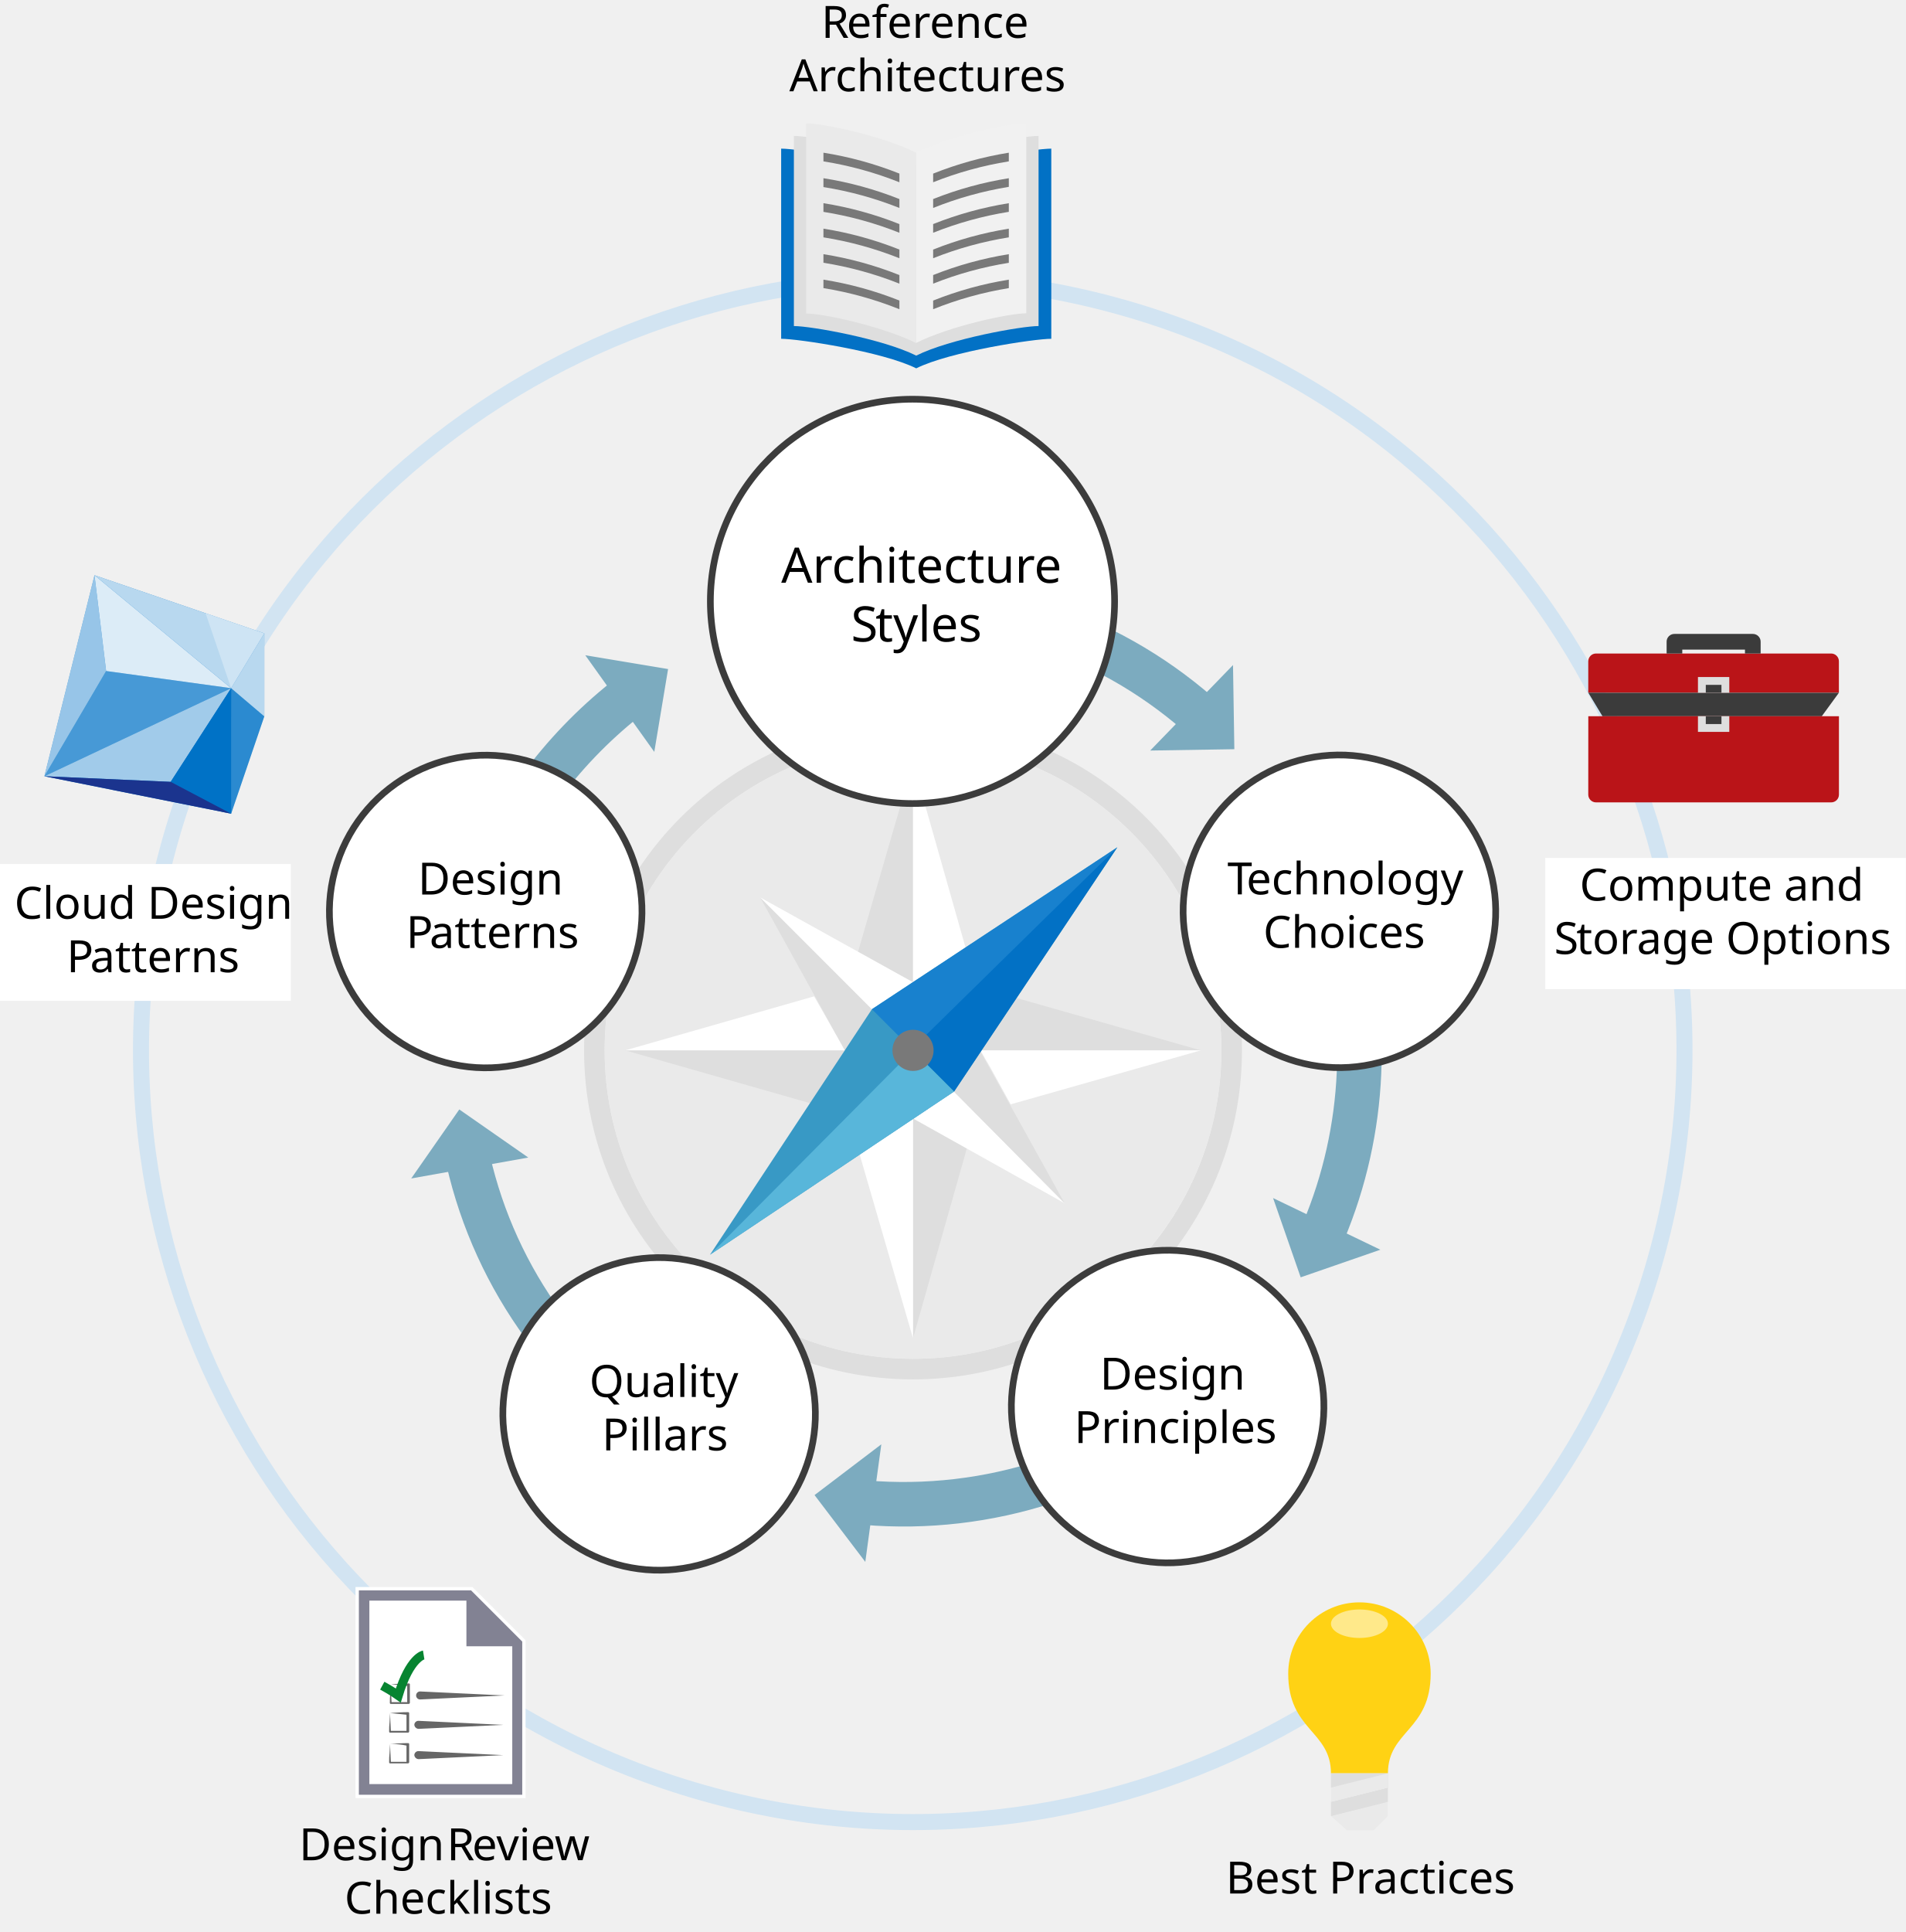
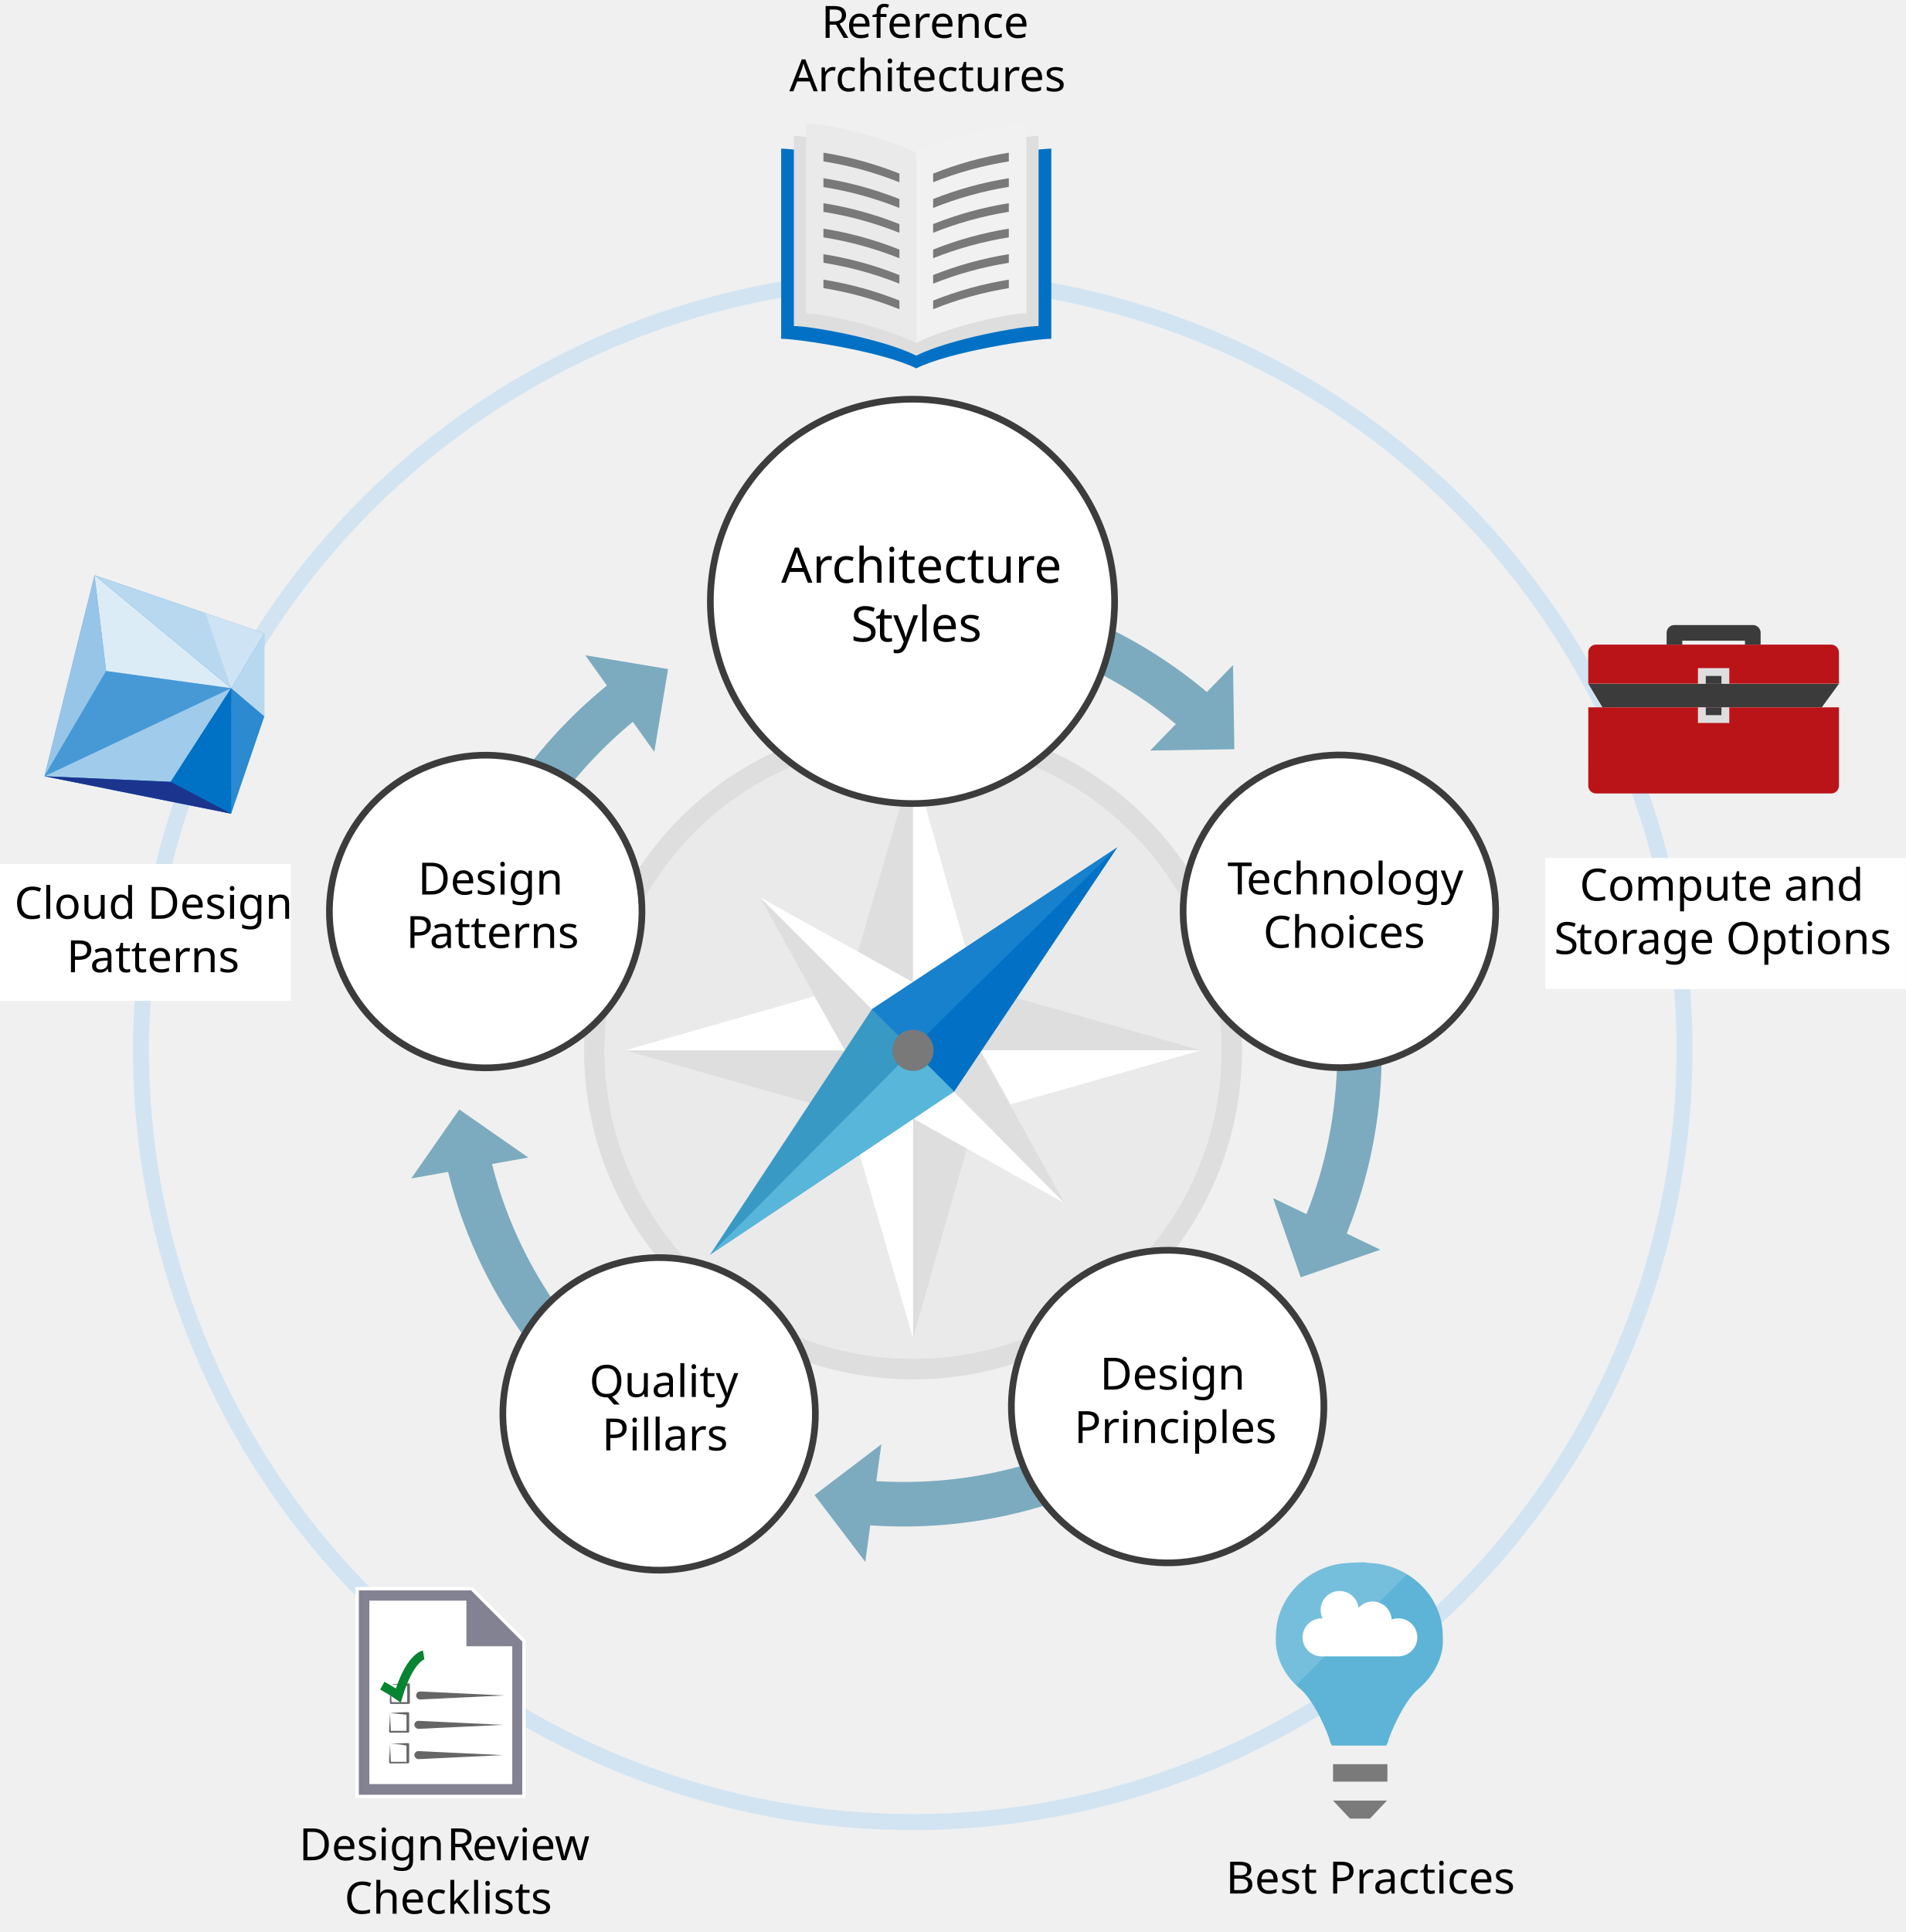
<svg xmlns="http://www.w3.org/2000/svg" id="svg4157" width="428.11" height="433.87" viewBox="0 0 428.11 433.87">
  <defs>
-     <style>.cls-1,.cls-19,.cls-2,.cls-21{fill:none;}.cls-1{stroke:#d2e4f2;stroke-width:3.6px;}.cls-1,.cls-13,.cls-2{stroke-linecap:round;}.cls-2{stroke:#7cabbf;stroke-width:10px;}.cls-3{fill:#7cabbf;}.cls-4{fill:#5da2d7;stroke:#5da2d7;}.cls-5{fill:#dedede;}.cls-6{fill:#eaeaea;}.cls-13,.cls-15,.cls-17,.cls-31,.cls-32,.cls-33,.cls-34,.cls-35,.cls-36,.cls-38,.cls-7{fill:#fff;}.cls-8{fill:#3899c5;}.cls-9{fill:#58b6da;}.cls-10{fill:#1881ce;}.cls-11{fill:#0271c5;}.cls-12{fill:#797979;}.cls-13{stroke:#3c3c3c;}.cls-13,.cls-17{stroke-width:1.5px;}.cls-14{fill:#ffd214;}.cls-15{opacity:0.5;}.cls-15,.cls-31,.cls-32,.cls-33,.cls-34,.cls-35,.cls-36,.cls-38{isolation:isolate;}.cls-16{fill:#f1f1f1;}.cls-17{stroke:#fff;stroke-miterlimit:3;}.cls-18{fill:#828293;}.cls-20{fill:#666;}.cls-21{stroke:#078431;stroke-miterlimit:10;stroke-width:2px;}.cls-22{font-size:10px;}.cls-22,.cls-24{font-family:SegoeUI, Segoe UI;}.cls-23{letter-spacing:-0.03em;}.cls-24{font-size:11px;}.cls-25{letter-spacing:-0.03em;}.cls-26{letter-spacing:-0.1em;}.cls-27{letter-spacing:-0.03em;}.cls-28{fill:#3b3b3b;}.cls-29{fill:#ba1418;}.cls-30{fill:#0072c6;}.cls-31{opacity:0.17;}.cls-32{opacity:0.72;}.cls-33{opacity:0.28;}.cls-34{opacity:0.86;}.cls-35{opacity:0.31;}.cls-36{opacity:0.63;}.cls-37{fill:#1b348e;}.cls-38{opacity:0.59;}</style>
+     <style>.cls-1,.cls-17,.cls-19,.cls-2{fill:none;}.cls-1{stroke:#d2e4f2;stroke-width:3.6px;}.cls-1,.cls-13,.cls-2{stroke-linecap:round;}.cls-2{stroke:#7cabbf;stroke-width:10px;}.cls-3{fill:#7cabbf;}.cls-4{fill:#5da2d7;stroke:#5da2d7;}.cls-5{fill:#dedede;}.cls-6{fill:#eaeaea;}.cls-13,.cls-15,.cls-29,.cls-30,.cls-31,.cls-32,.cls-33,.cls-34,.cls-36,.cls-7{fill:#fff;}.cls-8{fill:#3899c5;}.cls-9{fill:#58b6da;}.cls-10{fill:#1881ce;}.cls-11{fill:#0271c5;}.cls-12{fill:#797979;}.cls-13{stroke:#3c3c3c;}.cls-13,.cls-15{stroke-width:1.5px;}.cls-14{fill:#f1f1f1;}.cls-15{stroke:#fff;stroke-miterlimit:3;}.cls-16{fill:#828293;}.cls-18{fill:#666;}.cls-19{stroke:#078431;stroke-miterlimit:10;stroke-width:2px;}.cls-20{font-size:10px;}.cls-20,.cls-22{font-family:SegoeUI, Segoe UI;}.cls-21{letter-spacing:-0.03em;}.cls-22{font-size:11px;}.cls-23{letter-spacing:-0.03em;}.cls-24{letter-spacing:-0.1em;}.cls-25{letter-spacing:-0.03em;}.cls-26{fill:#3b3b3b;}.cls-27{fill:#ba1418;}.cls-28{fill:#0072c6;}.cls-29{opacity:0.17;}.cls-29,.cls-30,.cls-31,.cls-32,.cls-33,.cls-34,.cls-36{isolation:isolate;}.cls-30{opacity:0.72;}.cls-31{opacity:0.28;}.cls-32{opacity:0.86;}.cls-33{opacity:0.31;}.cls-34{opacity:0.63;}.cls-35{fill:#1b348e;}.cls-36{opacity:0.59;}.cls-37{fill:#5db4d7;}.cls-38{fill:#7a7a7a;}.cls-39{opacity:0.15;}</style>
  </defs>
  <circle id="circle5592" class="cls-1" cx="215.41" cy="246.12" r="173.31" transform="translate(-95.61 364.64) rotate(-72)" />
  <g id="circle5592-2" data-name="circle5592">
    <path class="cls-2" d="M310.76,215a103.45,103.45,0,0,1-3.1,71.9" transform="translate(-10.39 -10.3)" />
    <polygon class="cls-3" points="310.07 280.65 285.97 269.05 292.17 286.85 310.07 280.65" />
  </g>
  <g id="circle5592-3" data-name="circle5592">
    <path class="cls-2" d="M274.06,328.45a100.87,100.87,0,0,1-28.7,14.6,103.34,103.34,0,0,1-40.6,4.7" transform="translate(-10.39 -10.3)" />
    <polygon class="cls-3" points="194.37 350.75 197.97 324.35 182.97 335.75 194.37 350.75" />
  </g>
  <g id="circle5592-4" data-name="circle5592">
    <path class="cls-2" d="M155.26,330.85a102.32,102.32,0,0,1-22.7-22.8,101,101,0,0,1-17-37.2" transform="translate(-10.39 -10.3)" />
    <polygon class="cls-3" points="92.37 264.65 118.67 259.95 103.17 249.15 92.37 264.65" />
  </g>
  <g id="circle5592-5" data-name="circle5592">
    <path class="cls-2" d="M212.06,145.35a101.13,101.13,0,0,1,31.8,5.1,102.25,102.25,0,0,1,35.6,20.1" transform="translate(-10.39 -10.3)" />
    <polygon class="cls-3" points="276.97 149.35 258.37 168.55 277.27 168.25 276.97 149.35" />
  </g>
  <g id="circle5592-6" data-name="circle5592">
    <path class="cls-2" d="M116.86,216.15a103.21,103.21,0,0,1,14.6-28.6,104.58,104.58,0,0,1,19.5-20.3" transform="translate(-10.39 -10.3)" />
    <polygon class="cls-3" points="131.47 147.15 146.97 168.85 150.07 150.25 131.47 147.15" />
  </g>
  <path id="path4809" class="cls-4" d="M196.76,259.05" transform="translate(-10.39 -10.3)" />
  <g id="g4320">
    <path id="path9" class="cls-5" d="M215.48,172.29a73.89,73.89,0,1,0,73.89,73.89A73.66,73.66,0,0,0,215.48,172.29Zm0,143.15a69.27,69.27,0,1,1,69.27-69.27A69.1,69.1,0,0,1,215.48,315.44Z" transform="translate(-10.39 -10.3)" />
    <circle id="circle11" class="cls-6" cx="205.09" cy="235.88" r="69.27" />
    <polygon id="polygon13" class="cls-5" points="205.09 171.23 192.68 213.94 192.68 213.94 201.05 218.56 205.09 220.58 205.09 217.41 205.09 171.23" />
    <polygon id="polygon15" class="cls-5" points="208.84 253.19 205.38 251.17 205.09 251.17 205.09 251.46 205.09 254.35 205.09 300.53 217.21 257.81 208.84 253.19" />
    <polygon id="polygon17" class="cls-7" points="205.09 171.23 217.21 213.94 217.21 213.94 208.84 218.56 205.09 220.58 205.09 217.41 205.09 171.23" />
    <polygon id="polygon19" class="cls-7" points="201.05 253.19 204.51 251.17 205.09 251.17 205.09 251.46 205.09 254.35 205.09 300.53 192.68 257.81 201.05 253.19" />
    <polygon id="polygon21" class="cls-5" points="140.44 235.88 182.87 248 182.87 248 187.49 239.63 189.79 235.88 186.62 235.88 140.44 235.88" />
    <polygon id="polygon23" class="cls-5" points="222.41 231.84 220.39 235.59 220.1 235.88 220.68 235.88 223.56 235.88 269.74 235.88 227.03 223.75 222.41 231.84" />
    <polygon id="polygon25" class="cls-7" points="140.44 235.88 182.87 223.75 182.87 223.75 187.49 231.84 189.79 235.88 186.62 235.88 140.44 235.88" />
    <polygon id="polygon27" class="cls-7" points="222.41 239.63 220.39 236.17 220.1 235.88 220.68 235.88 223.56 235.88 269.74 235.88 227.03 248 222.41 239.63" />
    <polygon id="polygon29" class="cls-5" points="189.79 235.88 189.79 235.88 205.09 235.88 170.75 201.53 170.75 201.53 189.79 235.88" />
    <polygon id="polygon31" class="cls-7" points="189.79 235.88 189.79 235.88 205.09 235.88 170.75 270.22 170.75 270.22 189.79 235.88" />
    <polygon id="polygon33" class="cls-5" points="205.09 251.17 205.09 250.88 205.09 235.88 170.75 270.22 170.75 270.22 205.09 251.17" />
    <polygon id="polygon35" class="cls-7" points="205.09 251.17 205.09 250.88 205.09 235.88 239.15 270.22 239.15 270.22 205.09 251.17" />
    <polygon id="polygon37" class="cls-5" points="220.1 235.88 220.1 235.88 205.09 235.88 239.15 270.22 239.15 270.22 220.1 235.88" />
    <polygon id="polygon39" class="cls-7" points="220.1 235.88 220.1 235.88 205.09 235.88 239.15 201.53 239.15 201.53 220.1 235.88" />
    <polygon id="polygon41" class="cls-5" points="205.09 220.58 205.09 220.87 205.09 235.88 239.15 201.53 239.15 201.53 205.09 220.58" />
    <polygon id="polygon43" class="cls-7" points="205.09 220.58 205.09 220.87 205.09 235.88 170.75 201.53 170.75 201.53 205.09 220.58" />
    <polygon id="polygon45" class="cls-8" points="159.49 281.77 214.33 245.11 250.98 190.28 195.86 226.64 195.86 226.64 159.49 281.77" />
    <polygon id="polygon47" class="cls-9" points="159.49 281.77 214.33 245.11 205.09 235.88 159.49 281.77" />
    <polygon id="polygon49" class="cls-10" points="250.98 190.28 195.86 226.64 205.09 235.88 250.98 190.28" />
    <polygon id="polygon51" class="cls-11" points="250.98 190.28 214.33 245.11 204.8 235.59 250.98 190.28" />
    <circle id="circle53" class="cls-12" cx="205.09" cy="235.88" r="4.62" />
  </g>
  <circle id="circle5309" class="cls-13" cx="311.26" cy="214.96" r="35.1" transform="translate(-61.58 96.4) rotate(-18)" />
  <path id="path5173" class="cls-4" d="M58.46,190.65" transform="translate(-10.39 -10.3)" />
  <path id="path5185" class="cls-4" d="M208.06,167.35" transform="translate(-10.39 -10.3)" />
  <circle id="path4715" class="cls-13" cx="204.97" cy="135.05" r="45.4" />
  <circle id="circle4731" class="cls-13" cx="119.49" cy="215" r="35.1" transform="translate(-132.3 251.9) rotate(-72)" />
  <circle id="circle4743" class="cls-13" cx="158.45" cy="327.82" r="35.1" transform="translate(-210.29 253.02) rotate(-54)" />
  <circle id="circle4749" class="cls-13" cx="272.68" cy="326.16" r="35.1" transform="translate(-150.03 212.28) rotate(-36)" />
-   <g id="g5172">
-     <path id="svg_1-0" data-name="svg 1-0" class="cls-14" d="M315.76,370.14a16,16,0,0,0-16,16c0,12.8,9.6,12.8,9.6,22.4h12.8c0-9.6,9.6-9.6,9.6-22.4A16,16,0,0,0,315.76,370.14Z" transform="translate(-10.39 -10.3)" />
-     <polygon id="svg_2-3" data-name="svg 2-3" class="cls-6" points="311.77 407.84 298.97 407.84 298.97 407.84 302.57 411.04 308.57 411.04 311.77 407.84" />
-     <rect id="svg_3-7" data-name="svg 3-7" class="cls-6" x="298.97" y="404.64" width="12.8" height="3.2" />
-     <polygon id="svg_4-1" data-name="svg 4-1" class="cls-5" points="311.77 401.44 298.97 404.64 298.97 404.64 298.97 407.84 311.77 404.64 311.77 401.44" />
-     <rect id="svg_5-5" data-name="svg 5-5" class="cls-5" x="298.97" y="398.24" width="12.8" height="3.2" />
-     <polygon id="svg_6-37" data-name="svg 6-37" class="cls-6" points="311.77 398.24 298.97 401.44 298.97 401.44 298.97 404.64 311.77 401.44 311.77 398.24" />
-     <ellipse id="svg_7-15" data-name="svg 7-15" class="cls-15" cx="305.37" cy="364.64" rx="6.4" ry="3.2" />
-   </g>
  <path class="cls-11" d="M216.2,50.32c-7.56-3.78-26.56-6.64-30.34-6.64v42.7c3.78,0,22.78,2.86,30.34,6.64,7.56-3.78,26.56-6.64,30.34-6.64V43.68C242.76,43.68,223.75,46.54,216.2,50.32Z" transform="translate(-10.39 -10.3)" />
  <path class="cls-5" d="M216.2,47.46c-7.56-3.78-23.7-6.64-27.48-6.64v42.7c3.78,0,19.92,2.86,27.48,6.64h0c7.56-3.78,23.7-6.64,27.48-6.64V40.82C239.9,40.82,223.75,43.68,216.2,47.46Z" transform="translate(-10.39 -10.3)" />
-   <path class="cls-16" d="M216.2,44.59V87.3c7.56-3.78,20.84-6.64,24.73-6.64V38C237,38,223.75,40.82,216.2,44.59Z" transform="translate(-10.39 -10.3)" />
+   <path class="cls-14" d="M216.2,44.59V87.3c7.56-3.78,20.84-6.64,24.73-6.64V38C237,38,223.75,40.82,216.2,44.59Z" transform="translate(-10.39 -10.3)" />
  <path class="cls-6" d="M191.47,38v42.7c3.78,0,17.06,2.86,24.73,6.64V44.59C208.64,40.82,195.36,38,191.47,38Z" transform="translate(-10.39 -10.3)" />
  <path class="cls-12" d="M212.42,51.23a80.18,80.18,0,0,0-17.06-4.69V44.59a80.18,80.18,0,0,1,17.06,4.69Z" transform="translate(-10.39 -10.3)" />
  <path class="cls-12" d="M212.42,57a80.18,80.18,0,0,0-17.06-4.69V50.32A80.18,80.18,0,0,1,212.42,55Z" transform="translate(-10.39 -10.3)" />
  <path class="cls-12" d="M212.42,62.57a80.18,80.18,0,0,0-17.06-4.69V55.93a80.18,80.18,0,0,1,17.06,4.69Z" transform="translate(-10.39 -10.3)" />
  <path class="cls-12" d="M212.42,68.29a80.18,80.18,0,0,0-17.06-4.69V61.65a80.18,80.18,0,0,1,17.06,4.69Z" transform="translate(-10.39 -10.3)" />
  <path class="cls-12" d="M212.42,74a80.18,80.18,0,0,0-17.06-4.69V67.38a80.18,80.18,0,0,1,17.06,4.69Z" transform="translate(-10.39 -10.3)" />
  <path class="cls-12" d="M212.42,79.74A80.18,80.18,0,0,0,195.36,75V73.1a80.18,80.18,0,0,1,17.06,4.69Z" transform="translate(-10.39 -10.3)" />
  <path class="cls-12" d="M220,51.23A80.18,80.18,0,0,1,237,46.54V44.59A80.18,80.18,0,0,0,220,49.29Z" transform="translate(-10.39 -10.3)" />
  <path class="cls-12" d="M220,57A80.18,80.18,0,0,1,237,52.26V50.32A80.18,80.18,0,0,0,220,55Z" transform="translate(-10.39 -10.3)" />
  <path class="cls-12" d="M220,62.57A80.18,80.18,0,0,1,237,57.87V55.93A80.18,80.18,0,0,0,220,60.62Z" transform="translate(-10.39 -10.3)" />
  <path class="cls-12" d="M220,68.29A80.18,80.18,0,0,1,237,63.6V61.65A80.18,80.18,0,0,0,220,66.35Z" transform="translate(-10.39 -10.3)" />
  <path class="cls-12" d="M220,74A80.18,80.18,0,0,1,237,69.32V67.38A80.18,80.18,0,0,0,220,72.07Z" transform="translate(-10.39 -10.3)" />
  <path class="cls-12" d="M220,79.74A80.18,80.18,0,0,1,237,75V73.1A80.18,80.18,0,0,0,220,77.8Z" transform="translate(-10.39 -10.3)" />
  <path class="cls-1" d="M215.36,350.55" transform="translate(-10.39 -10.3)" />
  <g id="shape62-3">
-     <path id="path3361" class="cls-17" d="M116.16,367.45H91v45.9h36.7v-34.4l-11.5-11.5Z" transform="translate(-10.39 -10.3)" />
+     <path id="path3361" class="cls-15" d="M116.16,367.45H91v45.9h36.7v-34.4l-11.5-11.5Z" transform="translate(-10.39 -10.3)" />
  </g>
  <path id="path3366" class="cls-7" d="M116.16,367.45H91v45.9h36.7v-34.4l-11.5-11.5Z" transform="translate(-10.39 -10.3)" />
-   <path id="path3371" class="cls-18" d="M116.16,367.45H91v45.9h36.7v-34.4l-11.5-11.5Zm9.2,43.5h-32v-41.2h21.8V380h10.3v30.9Z" transform="translate(-10.39 -10.3)" />
+   <path id="path3371" class="cls-16" d="M116.16,367.45H91v45.9h36.7v-34.4l-11.5-11.5Zm9.2,43.5h-32v-41.2h21.8V380h10.3v30.9Z" transform="translate(-10.39 -10.3)" />
  <g id="shape69-17">
-     <rect id="rect3396" class="cls-19" x="80.57" y="357.15" width="36.7" height="45.8" />
+     <rect id="rect3396" class="cls-17" x="80.57" y="357.15" width="36.7" height="45.8" />
  </g>
  <g id="rect3406">
    <rect class="cls-7" x="87.77" y="378.25" width="4.1" height="4.2" />
-     <path class="cls-20" d="M98.16,388.55c1.3-.1,2.6-.2,4.1-.2a.22.22,0,0,1,.2.2h0v4.1a.27.27,0,0,1-.3.3h-4a.22.22,0,0,1-.2-.2,17,17,0,0,1,.1-2.2Zm0,0,.1,2.2c0,.7.1,1.4.1,2l-.2-.2h4l-.3.3v-4.1l.2.2C101,388.75,99.56,388.65,98.16,388.55Z" transform="translate(-10.39 -10.3)" />
+     <path class="cls-18" d="M98.16,388.55c1.3-.1,2.6-.2,4.1-.2a.22.22,0,0,1,.2.2h0v4.1a.27.27,0,0,1-.3.3h-4a.22.22,0,0,1-.2-.2,17,17,0,0,1,.1-2.2Zm0,0,.1,2.2c0,.7.1,1.4.1,2l-.2-.2h4l-.3.3v-4.1l.2.2C101,388.75,99.56,388.65,98.16,388.55Z" transform="translate(-10.39 -10.3)" />
  </g>
-   <path class="cls-20" d="M104.76,390.15l19,.9-19,.9a.9.9,0,1,1,0-1.8Z" transform="translate(-10.39 -10.3)" />
-   <path class="cls-21" d="M96.26,388.85s2.2,1.2,3.6,2.2c2.6-8.6,5.7-9.1,5.7-9.1" transform="translate(-10.39 -10.3)" />
+   <path class="cls-18" d="M104.76,390.15l19,.9-19,.9a.9.9,0,1,1,0-1.8Z" transform="translate(-10.39 -10.3)" />
+   <path class="cls-19" d="M96.26,388.85s2.2,1.2,3.6,2.2c2.6-8.6,5.7-9.1,5.7-9.1" transform="translate(-10.39 -10.3)" />
  <g id="rect3406-2" data-name="rect3406">
    <rect class="cls-7" x="87.57" y="384.75" width="4.1" height="4.2" />
-     <path class="cls-20" d="M98,395c1.3-.1,2.6-.2,4.1-.2a.22.22,0,0,1,.2.2h0v4.1a.27.27,0,0,1-.3.3H98a.22.22,0,0,1-.2-.2,17,17,0,0,1,.1-2.2Zm0,0,.1,2.2c0,.7.1,1.4.1,2L98,399h4l-.3.3v-4.1l.2.2C100.66,395.25,99.36,395.15,98,395Z" transform="translate(-10.39 -10.3)" />
+     <path class="cls-18" d="M98,395c1.3-.1,2.6-.2,4.1-.2a.22.22,0,0,1,.2.2h0v4.1a.27.27,0,0,1-.3.3H98a.22.22,0,0,1-.2-.2,17,17,0,0,1,.1-2.2Zm0,0,.1,2.2c0,.7.1,1.4.1,2L98,399h4l-.3.3v-4.1l.2.2C100.66,395.25,99.36,395.15,98,395Z" transform="translate(-10.39 -10.3)" />
  </g>
-   <path class="cls-20" d="M104.46,396.75l19,.9-19,.9a1,1,0,0,1-1-.9.92.92,0,0,1,1-.9Z" transform="translate(-10.39 -10.3)" />
+   <path class="cls-18" d="M104.46,396.75l19,.9-19,.9a1,1,0,0,1-1-.9.92.92,0,0,1,1-.9Z" transform="translate(-10.39 -10.3)" />
  <g id="rect3406-3" data-name="rect3406">
    <rect class="cls-7" x="87.57" y="391.65" width="4.1" height="4.2" />
-     <path class="cls-20" d="M98,401.95c1.3-.1,2.6-.2,4.1-.2a.22.22,0,0,1,.2.2h0V406a.27.27,0,0,1-.3.3H98a.22.22,0,0,1-.2-.2,17,17,0,0,1,.1-2.2Zm0,0,.1,2.2c0,.7.1,1.4.1,2l-.2-.2h4l-.3.3v-4.1l.2.2A16.11,16.11,0,0,0,98,401.95Z" transform="translate(-10.39 -10.3)" />
+     <path class="cls-18" d="M98,401.95c1.3-.1,2.6-.2,4.1-.2a.22.22,0,0,1,.2.2h0V406a.27.27,0,0,1-.3.3H98a.22.22,0,0,1-.2-.2,17,17,0,0,1,.1-2.2Zm0,0,.1,2.2c0,.7.1,1.4.1,2l-.2-.2h4l-.3.3v-4.1l.2.2A16.11,16.11,0,0,0,98,401.95Z" transform="translate(-10.39 -10.3)" />
  </g>
-   <path class="cls-20" d="M104.46,403.55l19,.9-19,.9a1,1,0,0,1-1-.9.92.92,0,0,1,1-.9Z" transform="translate(-10.39 -10.3)" />
-   <text class="cls-22" transform="translate(184.49 8.5)">
-     <tspan class="cls-23">R</tspan>
+   <path class="cls-18" d="M104.46,403.55l19,.9-19,.9a1,1,0,0,1-1-.9.92.92,0,0,1,1-.9Z" transform="translate(-10.39 -10.3)" />
+   <text class="cls-20" transform="translate(184.49 8.5)">
+     <tspan class="cls-21">R</tspan>
    <tspan x="5.69" y="0">eference</tspan>
    <tspan x="-7.18" y="12">Architectures</tspan>
  </text>
-   <text class="cls-24" transform="translate(175.48 130.87)">Architecture<tspan class="cls-25" x="15.68" y="13.2">S</tspan>
+   <text class="cls-22" transform="translate(175.48 130.87)">Architecture<tspan class="cls-23" x="15.68" y="13.2">S</tspan>
    <tspan x="21.17" y="13.2">tyles</tspan>
  </text>
-   <text class="cls-22" transform="translate(275.72 200.85)">
-     <tspan class="cls-26">T</tspan>
+   <text class="cls-20" transform="translate(275.72 200.85)">
+     <tspan class="cls-24">T</tspan>
    <tspan x="4.26" y="0">echnology</tspan>
    <tspan x="8.04" y="12">Choices</tspan>
  </text>
-   <text class="cls-22" transform="translate(93.87 200.89)">Design<tspan class="cls-27" x="-2.64" y="12">P</tspan>
+   <text class="cls-20" transform="translate(93.87 200.89)">Design<tspan class="cls-25" x="-2.64" y="12">P</tspan>
    <tspan x="2.62" y="12">atterns</tspan>
  </text>
-   <text class="cls-22" transform="translate(132.38 313.72)">Quality<tspan x="2.84" y="12">Pillars</tspan>
+   <text class="cls-20" transform="translate(132.38 313.72)">Quality<tspan x="2.84" y="12">Pillars</tspan>
  </text>
-   <text class="cls-22" transform="translate(247.07 312.06)">Design<tspan x="-5.76" y="12">Principles</tspan>
+   <text class="cls-20" transform="translate(247.07 312.06)">Design<tspan x="-5.76" y="12">Principles</tspan>
  </text>
  <g id="g4442">
-     <polygon id="svg_1" data-name="svg 1" class="cls-28" points="356.78 155.56 413.08 155.56 413.08 155.56 409.23 160.84 359.96 160.84 356.78 155.56" />
-     <path id="svg_2" data-name="svg 2" class="cls-29" d="M367.17,171.14h56.3v17.59a1.74,1.74,0,0,1-1.76,1.76H368.92a1.74,1.74,0,0,1-1.76-1.76Z" transform="translate(-10.39 -10.3)" />
-     <path id="svg_3" data-name="svg 3" class="cls-29" d="M368.92,157.06h52.78a1.74,1.74,0,0,1,1.76,1.76v7h-56.3v-7A1.74,1.74,0,0,1,368.92,157.06Z" transform="translate(-10.39 -10.3)" />
-     <rect id="svg_4" data-name="svg 4" class="cls-5" x="381.41" y="160.84" width="7.04" height="3.52" />
-     <rect id="svg_5" data-name="svg 5" class="cls-28" x="383.17" y="160.84" width="3.52" height="1.76" />
-     <rect id="svg_6" data-name="svg 6" class="cls-5" x="381.41" y="152.04" width="7.04" height="3.52" />
-     <rect id="svg_7" data-name="svg 7" class="cls-28" x="383.17" y="153.8" width="3.52" height="1.76" />
-     <path id="svg_8" data-name="svg 8" class="cls-28" d="M384.76,154.42v2.64h3.52v-.88h14.08v.88h3.52v-2.64a1.74,1.74,0,0,0-1.76-1.76H386.52A1.74,1.74,0,0,0,384.76,154.42Z" transform="translate(-10.39 -10.3)" />
+     <polygon id="svg_1" data-name="svg 1" class="cls-26" points="356.78 153.56 413.08 153.56 413.08 153.56 409.23 158.84 359.96 158.84 356.78 153.56" />
+     <path id="svg_2" data-name="svg 2" class="cls-27" d="M367.17,169.14h56.3v17.59a1.74,1.74,0,0,1-1.76,1.76H368.92a1.74,1.74,0,0,1-1.76-1.76Z" transform="translate(-10.39 -10.3)" />
+     <path id="svg_3" data-name="svg 3" class="cls-27" d="M368.92,155.06h52.78a1.74,1.74,0,0,1,1.76,1.76v7h-56.3v-7A1.74,1.74,0,0,1,368.92,155.06Z" transform="translate(-10.39 -10.3)" />
+     <rect id="svg_4" data-name="svg 4" class="cls-5" x="381.41" y="158.84" width="7.04" height="3.52" />
+     <rect id="svg_5" data-name="svg 5" class="cls-26" x="383.17" y="158.84" width="3.52" height="1.76" />
+     <rect id="svg_6" data-name="svg 6" class="cls-5" x="381.41" y="150.04" width="7.04" height="3.52" />
+     <rect id="svg_7" data-name="svg 7" class="cls-26" x="383.17" y="151.8" width="3.52" height="1.76" />
+     <path id="svg_8" data-name="svg 8" class="cls-26" d="M384.76,152.42v2.64h3.52v-.88h14.08v.88h3.52v-2.64a1.74,1.74,0,0,0-1.76-1.76H386.52A1.74,1.74,0,0,0,384.76,152.42Z" transform="translate(-10.39 -10.3)" />
  </g>
  <rect class="cls-7" x="347.11" y="192.67" width="81" height="29.46" />
-   <text class="cls-22" transform="translate(354.83 202.25)">Compute and<tspan class="cls-25" x="-5.73" y="12">S</tspan>
+   <text class="cls-20" transform="translate(354.83 202.25)">Compute and<tspan class="cls-23" x="-5.73" y="12">S</tspan>
    <tspan x="-0.74" y="12">torage Options</tspan>
  </text>
  <rect class="cls-7" y="194.04" width="65.33" height="30.72" />
-   <text class="cls-22" transform="translate(3.23 206.33)">Cloud Design<tspan class="cls-27" x="11.74" y="12">P</tspan>
+   <text class="cls-20" transform="translate(3.23 206.33)">Cloud Design<tspan class="cls-25" x="11.74" y="12">P</tspan>
    <tspan x="17" y="12">atterns</tspan>
  </text>
-   <text class="cls-22" transform="translate(67.18 417.76)">Design <tspan class="cls-23" x="33.19" y="0">R</tspan>
+   <text class="cls-20" transform="translate(67.18 417.76)">Design <tspan class="cls-21" x="33.19" y="0">R</tspan>
    <tspan x="38.88" y="0">eview</tspan>
    <tspan x="10.2" y="12">Checklists</tspan>
  </text>
-   <text class="cls-22" transform="translate(275.36 425.23)">Best Practices</text>
+   <text class="cls-20" transform="translate(275.36 425.23)">Best Practices</text>
  <g id="_1180_Grids" data-name=" 1180 Grids">
-     <polyline class="cls-30" points="21.23 129.18 59.37 142.23 59.37 160.88 51.92 182.73 9.97 174.32 21.23 129.18" />
-     <path class="cls-31" d="M62.31,193c-.15-.39,0-28.18,0-28.18l7.44,6.33Z" transform="translate(-10.39 -10.3)" />
-     <polygon class="cls-32" points="59.37 142.23 59.37 160.88 51.92 154.55 59.37 142.23" />
-     <polygon class="cls-32" points="21.23 129.18 59.37 142.23 51.92 154.55 21.23 129.18" />
-     <polygon class="cls-33" points="23.84 150.69 51.92 154.55 9.97 174.32 23.84 150.69" />
-     <polygon class="cls-34" points="23.84 150.69 21.23 129.18 51.92 154.55 23.84 150.69" />
-     <polygon class="cls-35" points="51.92 154.55 59.37 142.23 46.17 137.68 51.92 154.55" />
-     <polygon class="cls-36" points="9.97 174.32 38.34 175.58 51.92 154.55 9.97 174.32" />
-     <polygon class="cls-30" points="51.92 182.73 38.34 175.58 51.92 154.55 51.92 182.73" />
-     <polygon class="cls-37" points="9.97 174.32 51.92 182.73 38.34 175.58 9.97 174.32" />
-     <polygon class="cls-38" points="23.84 150.69 9.97 174.32 21.23 129.18 23.84 150.69" />
+     <polyline class="cls-28" points="21.23 129.18 59.37 142.23 59.37 160.88 51.92 182.73 9.97 174.32 21.23 129.18" />
+     <path class="cls-29" d="M62.31,193c-.15-.39,0-28.18,0-28.18l7.44,6.33Z" transform="translate(-10.39 -10.3)" />
+     <polygon class="cls-30" points="59.37 142.23 59.37 160.88 51.92 154.55 59.37 142.23" />
+     <polygon class="cls-30" points="21.23 129.18 59.37 142.23 51.92 154.55 21.23 129.18" />
+     <polygon class="cls-31" points="23.84 150.69 51.92 154.55 9.97 174.32 23.84 150.69" />
+     <polygon class="cls-32" points="23.84 150.69 21.23 129.18 51.92 154.55 23.84 150.69" />
+     <polygon class="cls-33" points="51.92 154.55 59.37 142.23 46.17 137.68 51.92 154.55" />
+     <polygon class="cls-34" points="9.97 174.32 38.34 175.58 51.92 154.55 9.97 174.32" />
+     <polygon class="cls-28" points="51.92 182.73 38.34 175.58 51.92 154.55 51.92 182.73" />
+     <polygon class="cls-35" points="9.97 174.32 51.92 182.73 38.34 175.58 9.97 174.32" />
+     <polygon class="cls-36" points="23.84 150.69 9.97 174.32 21.23 129.18 23.84 150.69" />
+   </g>
+   <g id="_1180_Grids-2" data-name=" 1180 Grids">
+     <path class="cls-37" d="M334.48,378h0v-.35c0-8.87-7.6-16.24-16.94-16.36-.23-.35-5.53.11-5.53.11h0c-8.41,1-15,8.07-15,16.24,0,.23-.92,6.68,5.64,12.1,3,2.65,6.1,9.79,6.57,11.87l.35.69h12.21l.35-.69c.46-2.07,3.69-9.22,6.57-11.75C335.29,384.36,334.48,378.26,334.48,378Z" transform="translate(-10.39 -10.3)" />
+     <rect class="cls-38" x="299.44" y="396.18" width="12.21" height="3.92" />
+     <polygon class="cls-38" points="303.24 408.4 307.74 408.4 311.54 404.36 299.44 404.36 303.24 408.4" />
+     <g class="cls-39">
+       <path class="cls-7" d="M317.55,361.32c-.23-.35-5.53.11-5.53.11-8.41,1-15,8.07-15,16.24,0,.23-.81,5.88,4.49,11.06l24.88-24.88A16.92,16.92,0,0,0,317.55,361.32Z" transform="translate(-10.39 -10.3)" />
+     </g>
+     <path class="cls-7" d="M307.05,373.77l.44,0a4.27,4.27,0,1,1,8.06-2.4A4.27,4.27,0,0,1,323,374a4.27,4.27,0,1,1,1.48,8.27H307.05a4.27,4.27,0,0,1,0-8.53Z" transform="translate(-10.39 -10.3)" />
  </g>
</svg>
